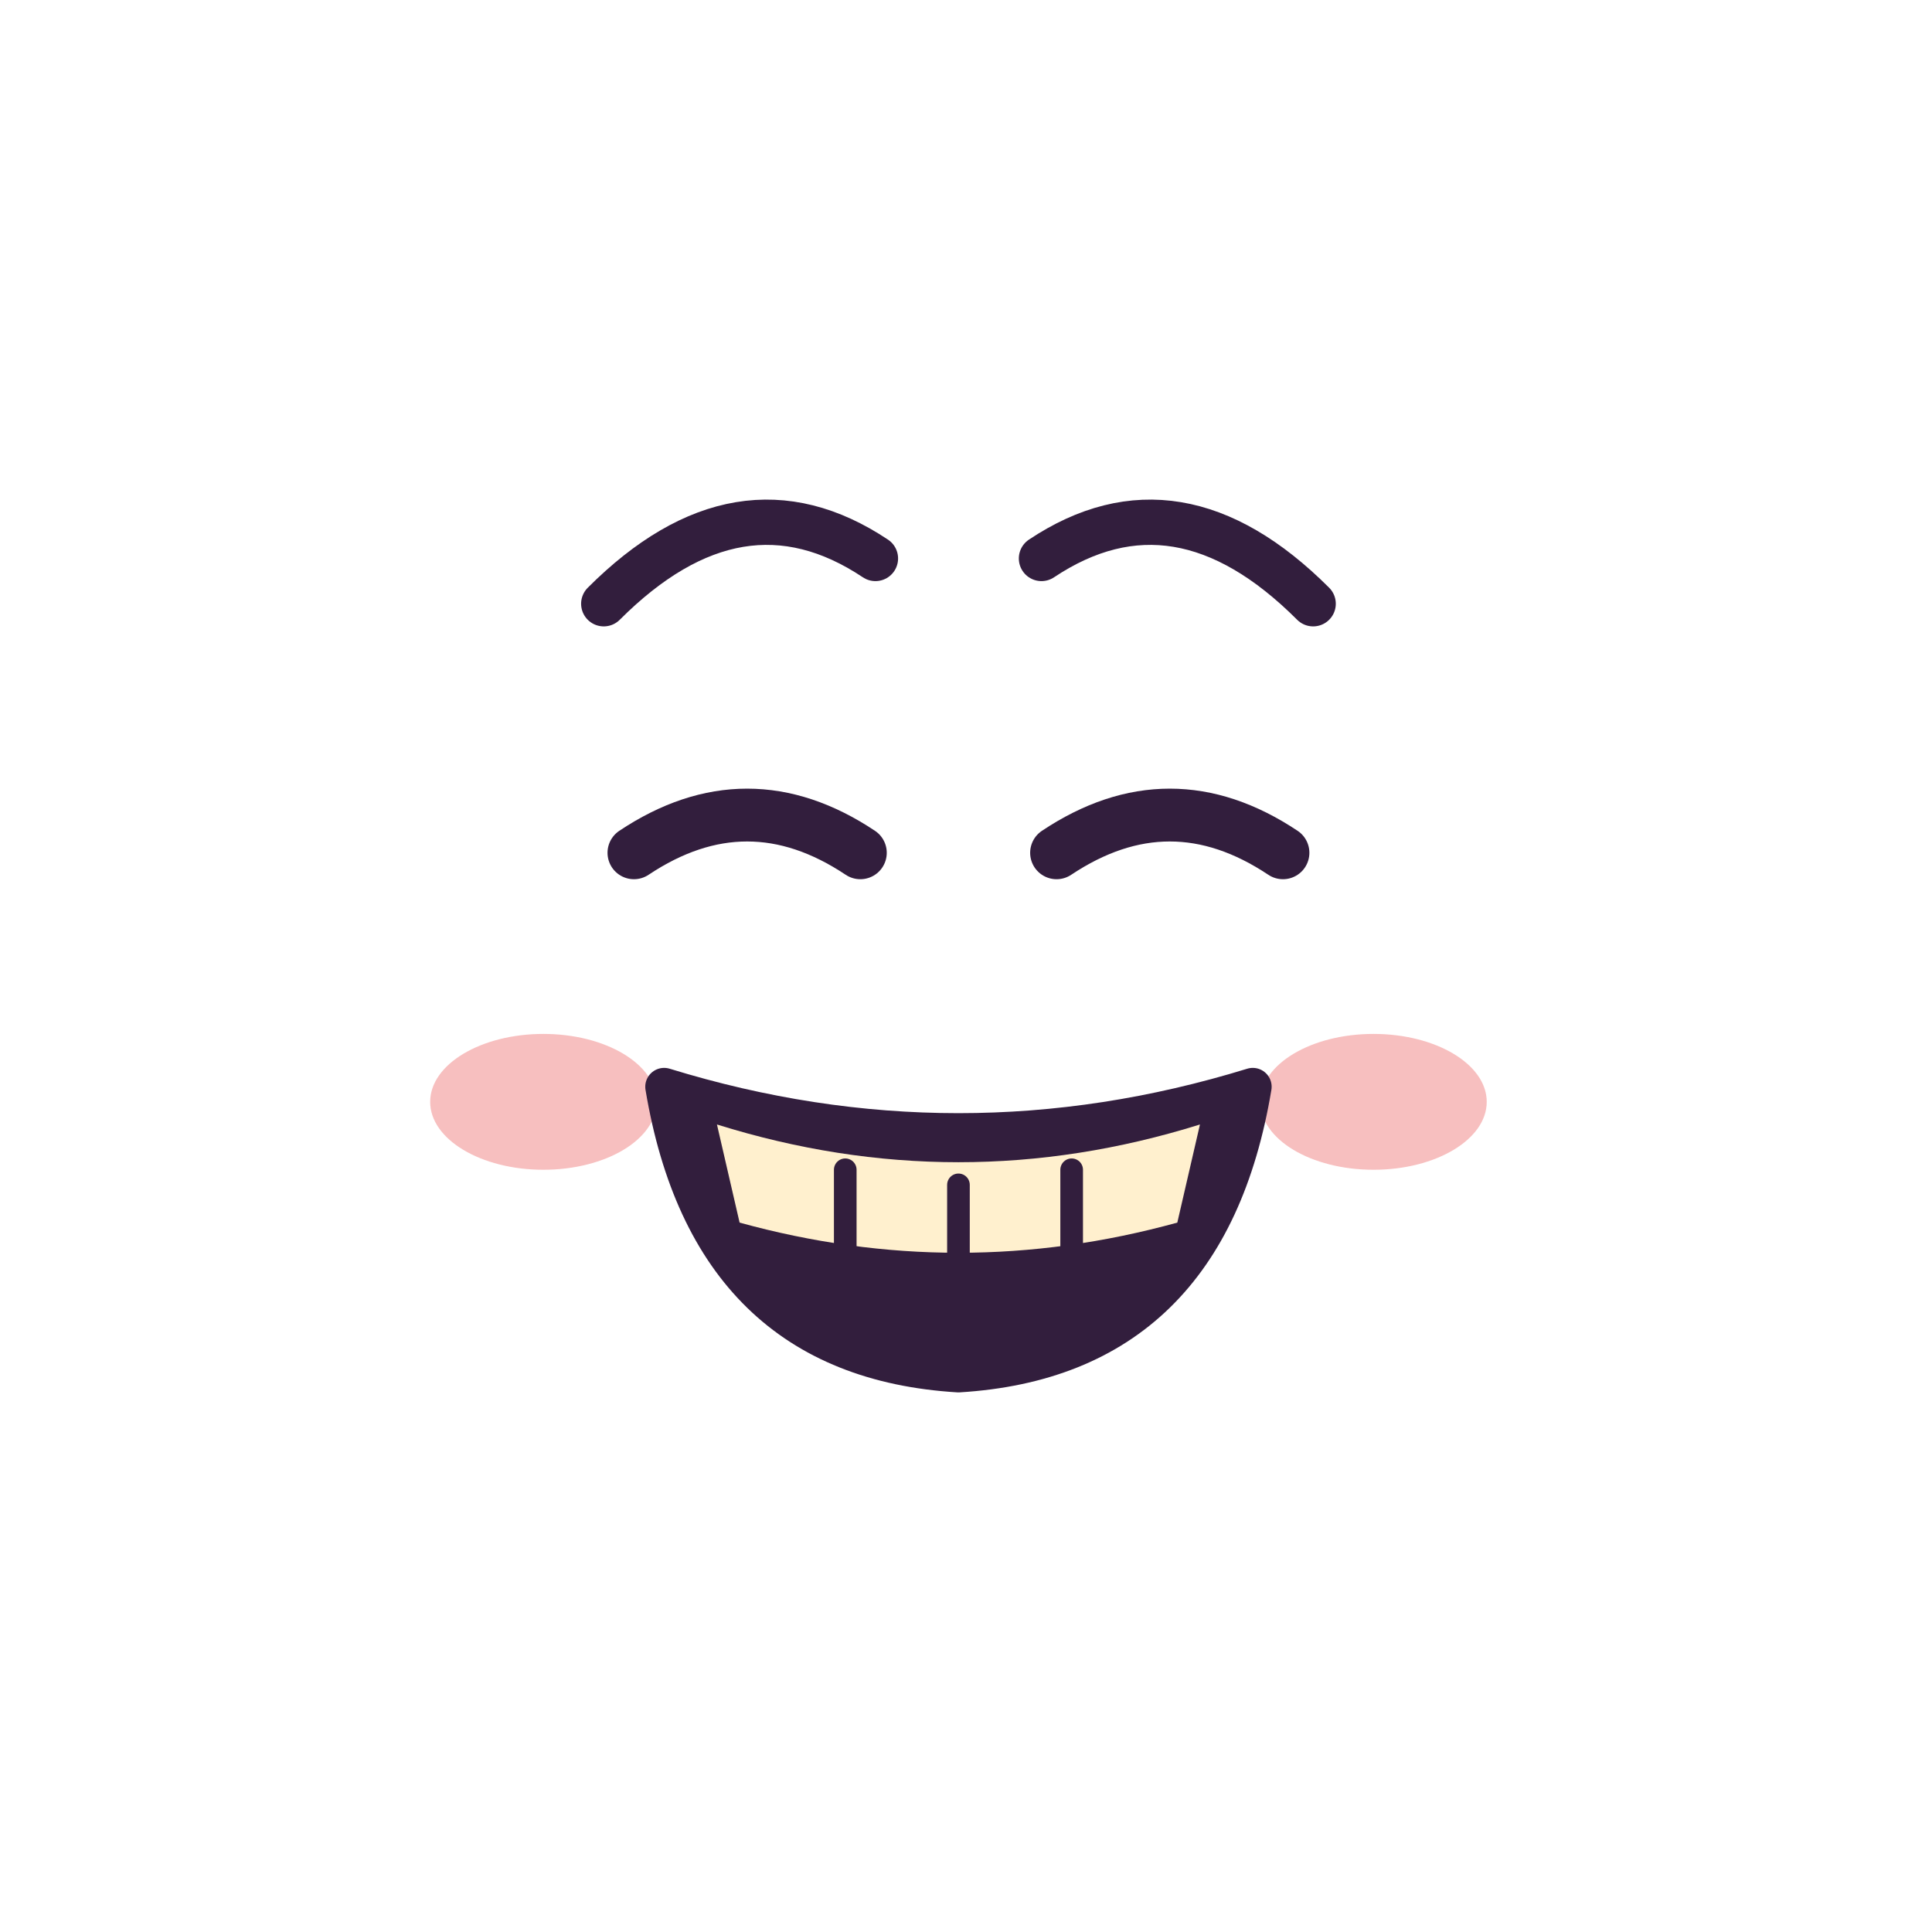
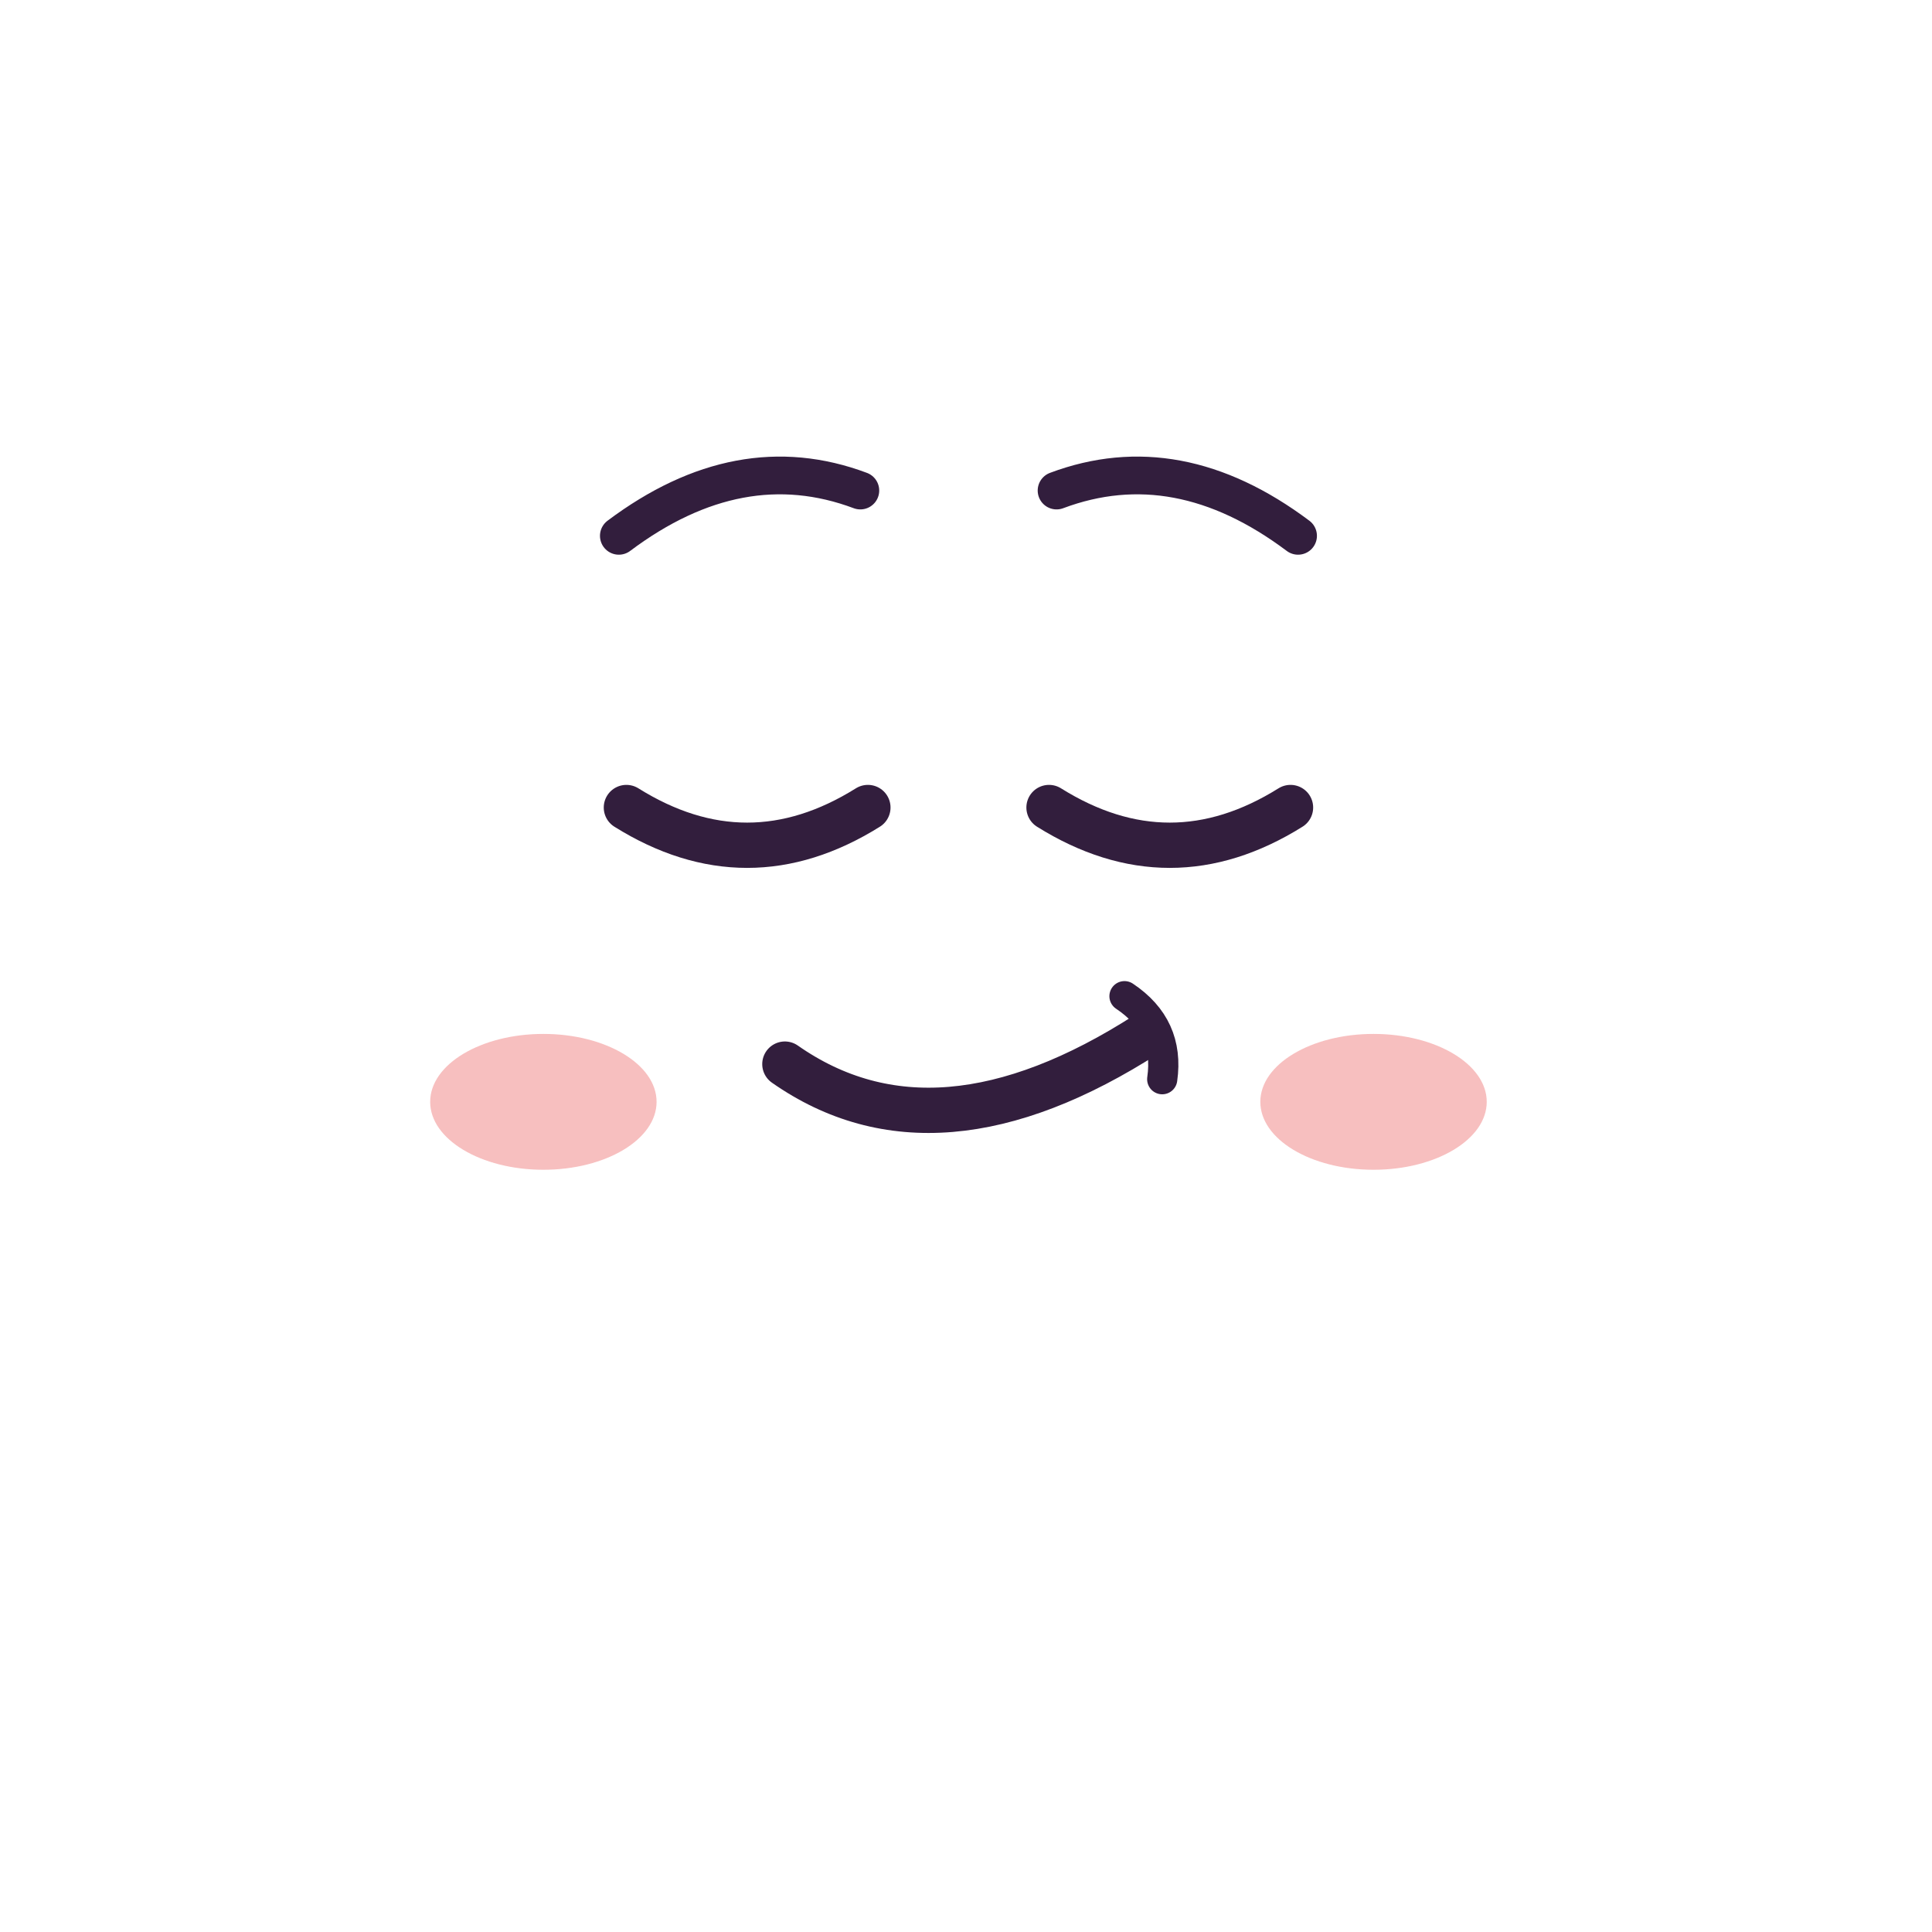
<svg xmlns="http://www.w3.org/2000/svg" width="256" height="256" viewBox="0 0 256 256">
  <g stroke="#321E3D" stroke-width="8" stroke-linecap="round" stroke-linejoin="round">
    <ellipse cx="72" cy="146" rx="15" ry="9" fill="#F08A8A" stroke="none" opacity=".55" />
    <ellipse cx="182" cy="146" rx="15" ry="9" fill="#F08A8A" stroke="none" opacity=".55" />
-     <path d="M 84 113 Q 99 103 114 113" fill="none" stroke-width="7" />
-     <path d="M 140 113 Q 155 103 170 113" fill="none" stroke-width="7" />
-     <path d="M 80 80 Q 98 62 116 74" fill="none" stroke-width="6" />
-     <path d="M 138 74 Q 156 62 174 80" fill="none" stroke-width="6" />
-     <path d="M 88 144 Q 127 156 166 144 Q 160 180 127 182 Q 94 180 88 144 Z" fill="#321E3D" stroke-width="5" />
-     <path d="M 95 149 Q 127 159 159 149 L 156 162 Q 127 170 98 162 Z" fill="#FFF0CE" stroke="none" />
-     <path d="M 112 155 L 112 166 M 127 157 L 127 169 M 142 155 L 142 166" fill="none" stroke-width="3" />
+     <g transform="translate(0 -7)">
+       <path d="M 83 114 Q 99 124 115 114" fill="none" stroke-width="6" />
+       <path d="M 139 114 Q 155 124 171 114" fill="none" stroke-width="6" />
+       <path d="M 82 78 Q 98 66 114 72" fill="none" stroke-width="5" />
+       <path d="M 140 72 Q 156 66 172 78" fill="none" stroke-width="5" />
+       <path d="M 104 148 Q 124 162 152 144" fill="none" stroke-width="6" />
+       <path d="M 149 139 Q 155 143 154 150" fill="none" stroke-width="4" />
+     </g>
  </g>
</svg>
